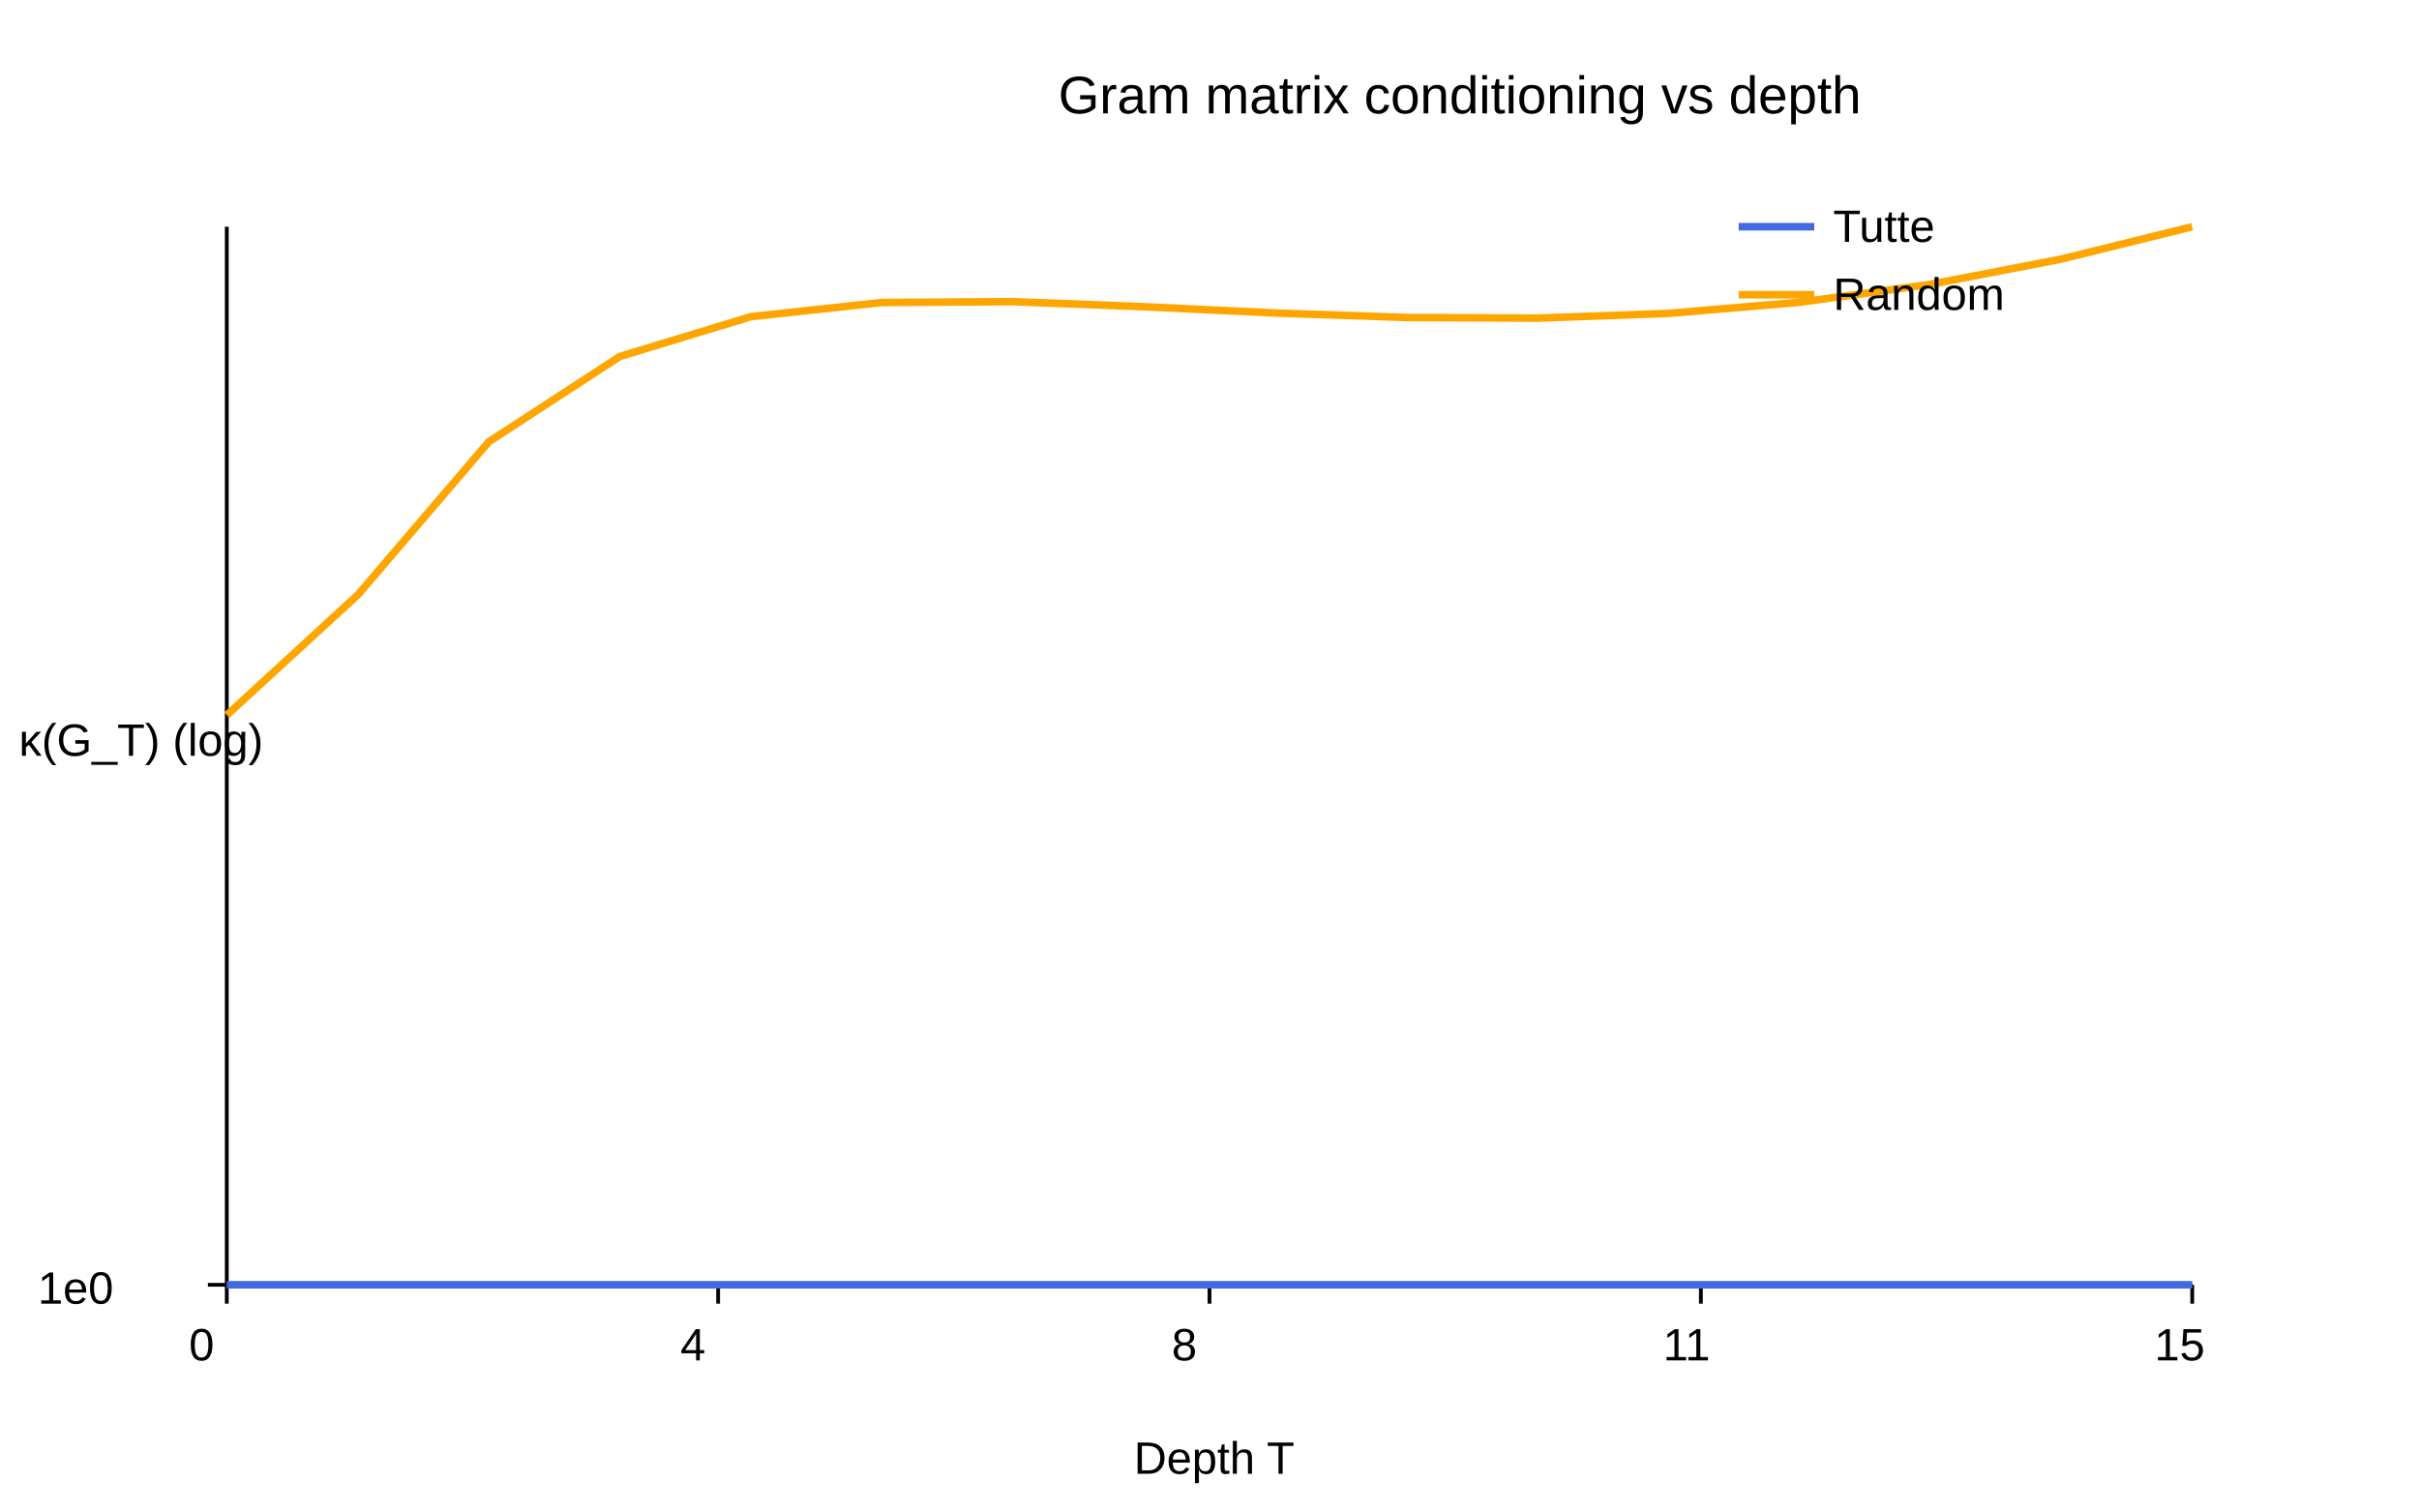
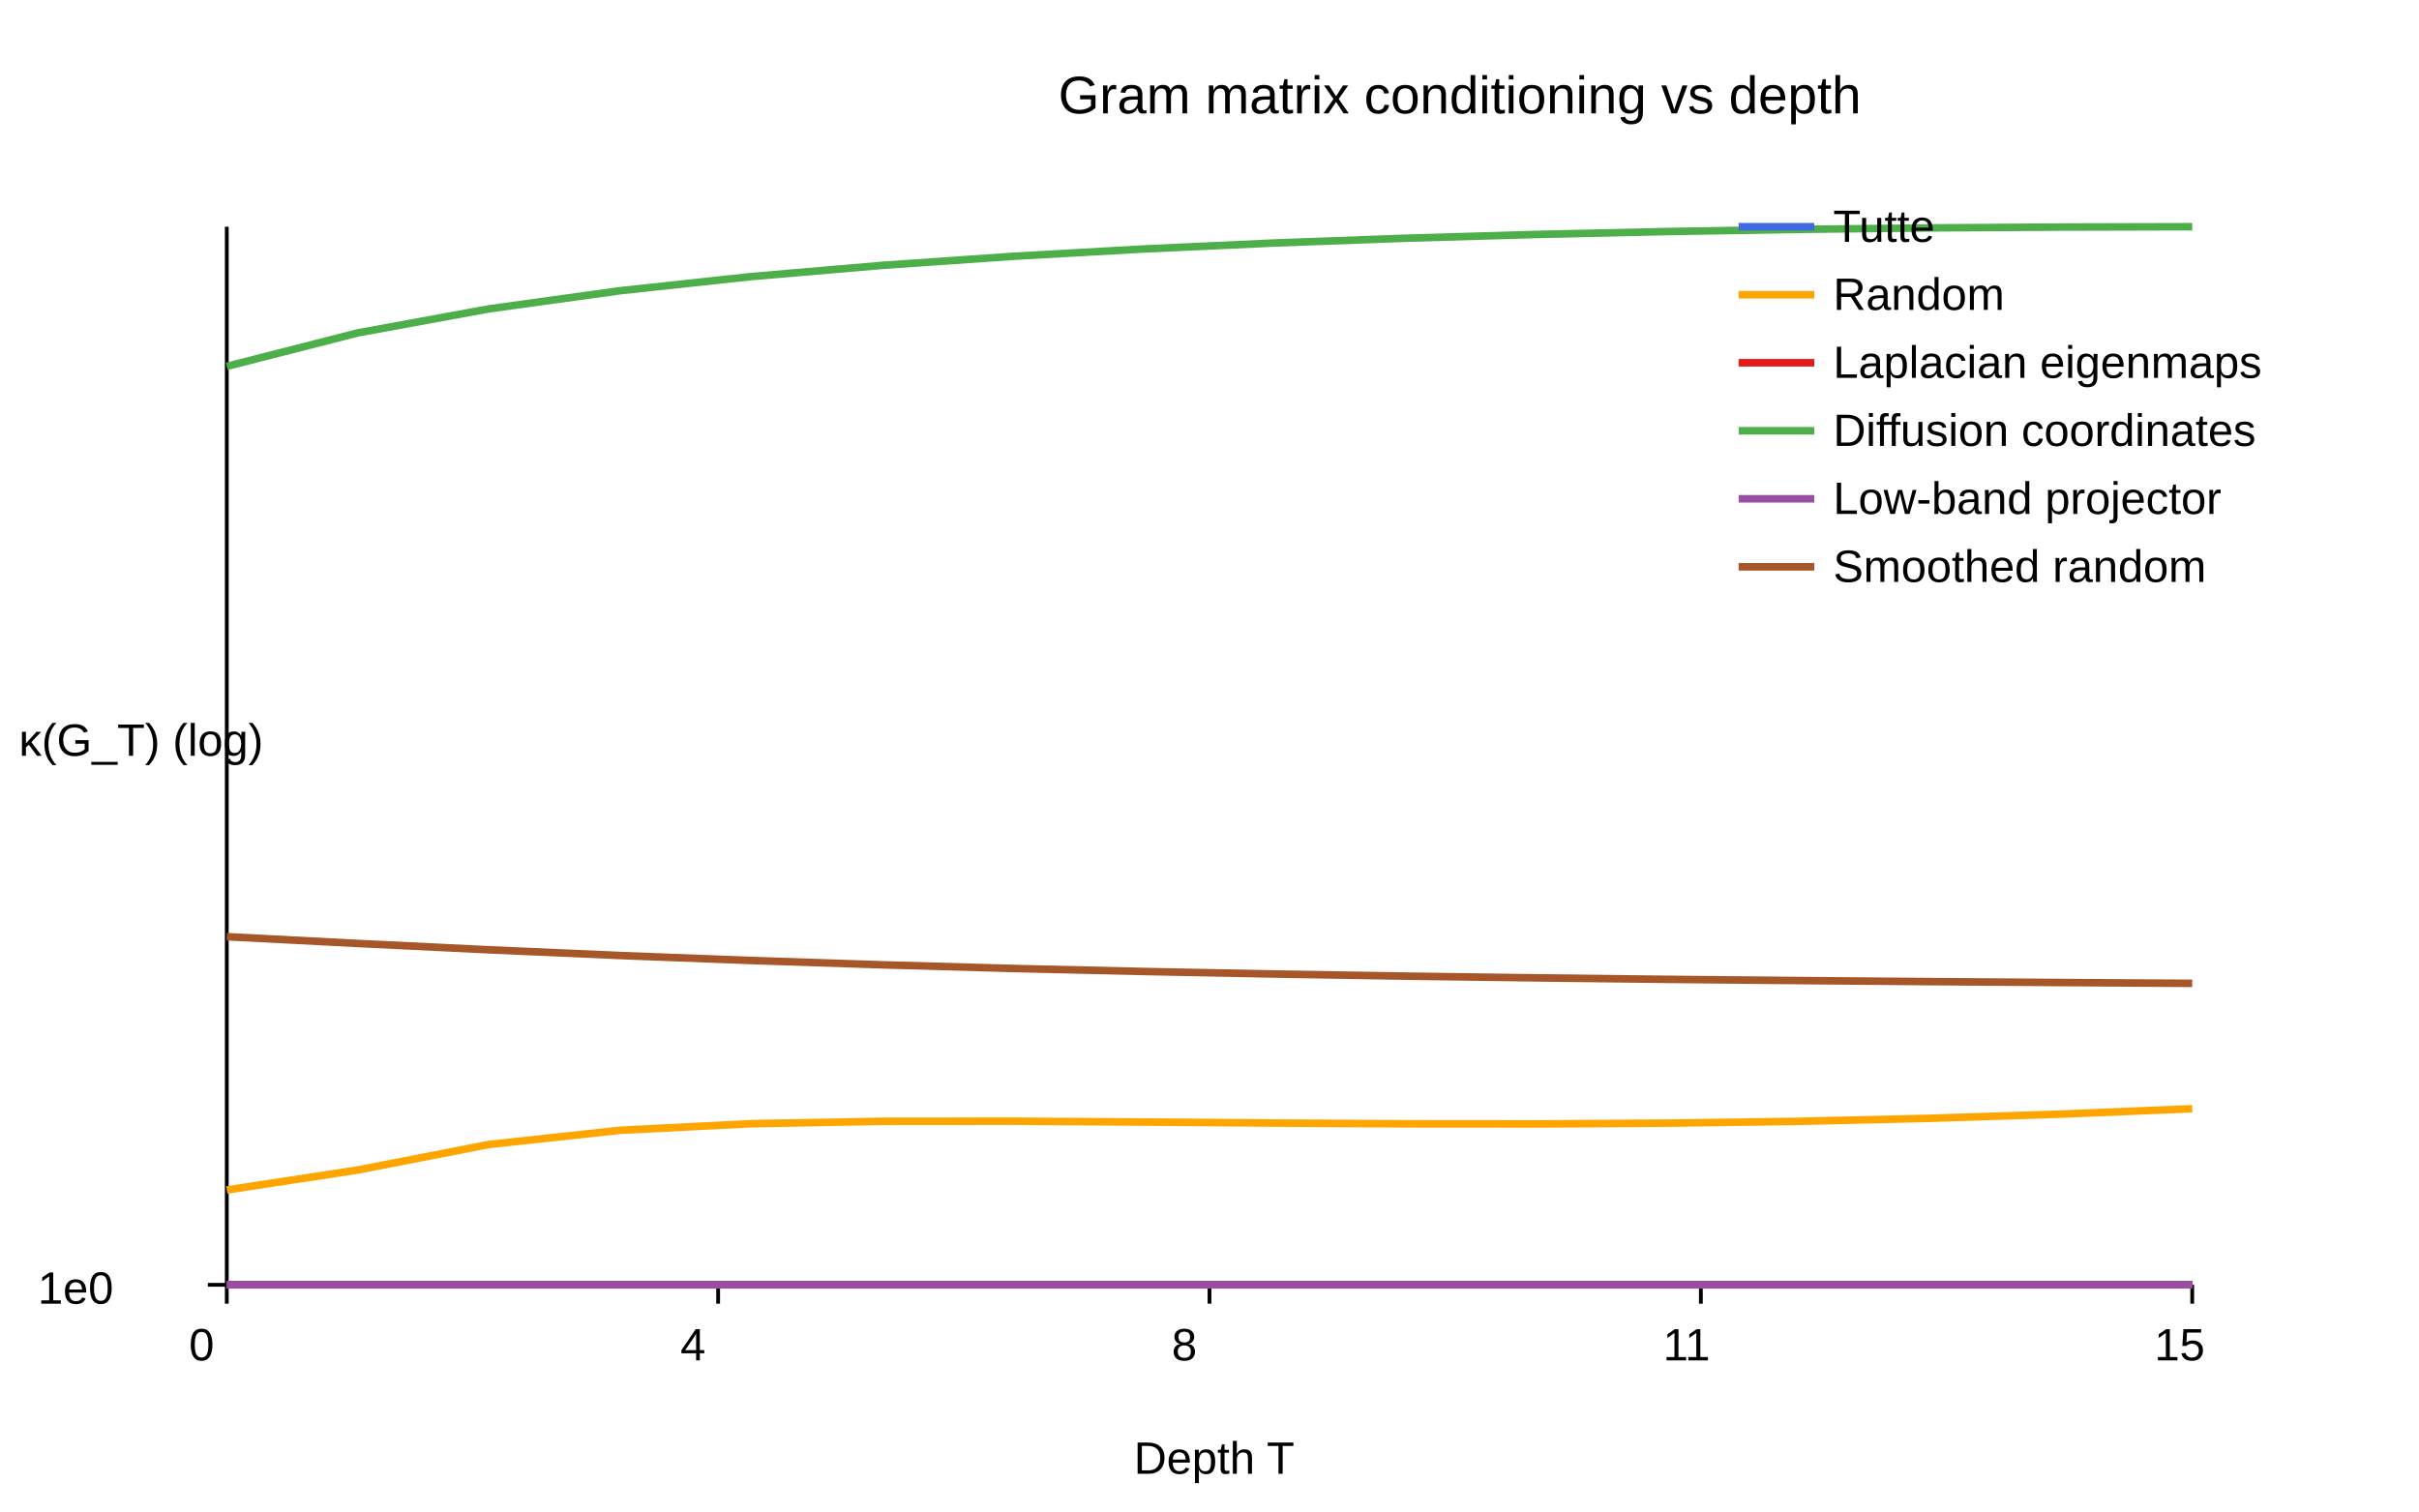
<svg xmlns="http://www.w3.org/2000/svg" width="640" height="400" viewBox="0 0 640 400">
  <line x1="60.00" y1="60.00" x2="60.00" y2="340.00" stroke="black" stroke-width="1.00" />
  <line x1="60.00" y1="340.00" x2="580.00" y2="340.00" stroke="black" stroke-width="1.00" />
  <line x1="60.00" y1="340.00" x2="60.00" y2="345.00" stroke="black" stroke-width="1.00" />
  <text x="50.00" y="360.00" font-size="12" font-family="Arial, sans-serif">0</text>
  <line x1="190.00" y1="340.00" x2="190.00" y2="345.00" stroke="black" stroke-width="1.00" />
  <text x="180.00" y="360.00" font-size="12" font-family="Arial, sans-serif">4</text>
  <line x1="320.00" y1="340.00" x2="320.00" y2="345.00" stroke="black" stroke-width="1.00" />
  <text x="310.00" y="360.00" font-size="12" font-family="Arial, sans-serif">8</text>
  <line x1="450.00" y1="340.00" x2="450.00" y2="345.00" stroke="black" stroke-width="1.00" />
  <text x="440.00" y="360.00" font-size="12" font-family="Arial, sans-serif">11</text>
  <line x1="580.00" y1="340.00" x2="580.00" y2="345.00" stroke="black" stroke-width="1.00" />
  <text x="570.00" y="360.00" font-size="12" font-family="Arial, sans-serif">15</text>
  <line x1="55.00" y1="340.00" x2="60.00" y2="340.00" stroke="black" stroke-width="1.00" />
  <text x="10.00" y="345.00" font-size="12" font-family="Arial, sans-serif">1e0</text>
-   <line x1="55.00" y1="-5894.50" x2="60.00" y2="-5894.50" stroke="black" stroke-width="1.00" />
-   <text x="10.00" y="-5889.50" font-size="12" font-family="Arial, sans-serif">1e1</text>
+   <line x1="55.00" y1="-697.47" x2="60.00" y2="-697.47" stroke="black" stroke-width="1.00" />
+   <text x="10.00" y="-692.47" font-size="12" font-family="Arial, sans-serif">1e1</text>
  <path d="M 60.00,340.00 94.67,340.00 129.33,340.00 164.00,340.00 198.67,340.00 233.33,340.00 268.00,340.00 302.67,340.00 337.33,340.00 372.00,340.00 406.67,340.00 441.33,340.00 476.00,340.00 510.67,340.00 545.33,340.00 580.00,340.00" fill="none" stroke="#4169E1" stroke-width="2" />
-   <path d="M 60.00,189.24 94.67,157.42 129.33,116.90 164.00,94.33 198.67,83.80 233.33,80.05 268.00,79.83 302.67,81.17 337.33,82.83 372.00,84.02 406.67,84.19 441.33,82.94 476.00,80.01 510.67,75.25 545.33,68.57 580.00,60.00" fill="none" stroke="#FFA500" stroke-width="2" />
+   <path d="M 60.00,314.91 94.67,309.62 129.33,302.87 164.00,299.12 198.67,297.37 233.33,296.74 268.00,296.71 302.67,296.93 337.33,297.20 372.00,297.40 406.67,297.43 441.33,297.22 476.00,296.74 510.67,295.94 545.33,294.83 580.00,293.41" fill="none" stroke="#FFA500" stroke-width="2" />
+   <path d="M 60.00,340.00 94.67,340.00 129.33,340.00 164.00,340.00 198.67,340.00 233.33,340.00 268.00,340.00 302.67,340.00 337.33,340.00 372.00,340.00 406.67,340.00 441.33,340.00 476.00,340.00 510.67,340.00 545.33,340.00 580.00,340.00" fill="none" stroke="#E41A1C" stroke-width="2" />
+   <path d="M 60.00,96.95 94.67,88.09 129.33,81.74 164.00,76.94 198.67,73.20 233.33,70.23 268.00,67.83 302.67,65.88 337.33,64.30 372.00,63.04 406.67,62.04 441.33,61.27 476.00,60.70 510.67,60.31 545.33,60.09 580.00,60.00" fill="none" stroke="#4DAF4A" stroke-width="2" />
+   <path d="M 60.00,340.00 94.67,340.00 129.33,340.00 164.00,340.00 198.67,340.00 233.33,340.00 268.00,340.00 302.67,340.00 337.33,340.00 372.00,340.00 406.67,340.00 441.33,340.00 476.00,340.00 510.67,340.00 545.33,340.00 580.00,340.00" fill="none" stroke="#984EA3" stroke-width="2" />
+   <path d="M 60.00,247.88 94.67,249.67 129.33,251.35 164.00,252.86 198.67,254.18 233.33,255.32 268.00,256.29 302.67,257.09 337.33,257.76 372.00,258.32 406.67,258.78 441.33,259.17 476.00,259.49 510.67,259.77 545.33,260.01 580.00,260.23" fill="none" stroke="#A65628" stroke-width="2" />
  <line x1="460.00" y1="60.00" x2="480.00" y2="60.00" stroke="#4169E1" stroke-width="2.00" />
  <text x="485.00" y="64.00" font-size="12" font-family="Arial, sans-serif">Tutte</text>
  <line x1="460.00" y1="78.00" x2="480.00" y2="78.00" stroke="#FFA500" stroke-width="2.00" />
  <text x="485.00" y="82.00" font-size="12" font-family="Arial, sans-serif">Random</text>
+   <line x1="460.00" y1="96.00" x2="480.00" y2="96.00" stroke="#E41A1C" stroke-width="2.00" />
+   <text x="485.00" y="100.00" font-size="12" font-family="Arial, sans-serif">Laplacian eigenmaps</text>
+   <line x1="460.00" y1="114.00" x2="480.00" y2="114.00" stroke="#4DAF4A" stroke-width="2.00" />
+   <text x="485.00" y="118.00" font-size="12" font-family="Arial, sans-serif">Diffusion coordinates</text>
+   <line x1="460.00" y1="132.00" x2="480.00" y2="132.00" stroke="#984EA3" stroke-width="2.00" />
+   <text x="485.00" y="136.00" font-size="12" font-family="Arial, sans-serif">Low-band projector</text>
+   <line x1="460.00" y1="150.00" x2="480.00" y2="150.00" stroke="#A65628" stroke-width="2.00" />
+   <text x="485.00" y="154.00" font-size="12" font-family="Arial, sans-serif">Smoothed random</text>
  <text x="280.00" y="30.00" font-size="14" font-family="Arial, sans-serif">Gram matrix conditioning vs depth</text>
  <text x="300.00" y="390.00" font-size="12" font-family="Arial, sans-serif">Depth T</text>
  <text x="5.00" y="200.00" font-size="12" font-family="Arial, sans-serif">κ(G_T) (log)</text>
</svg>
